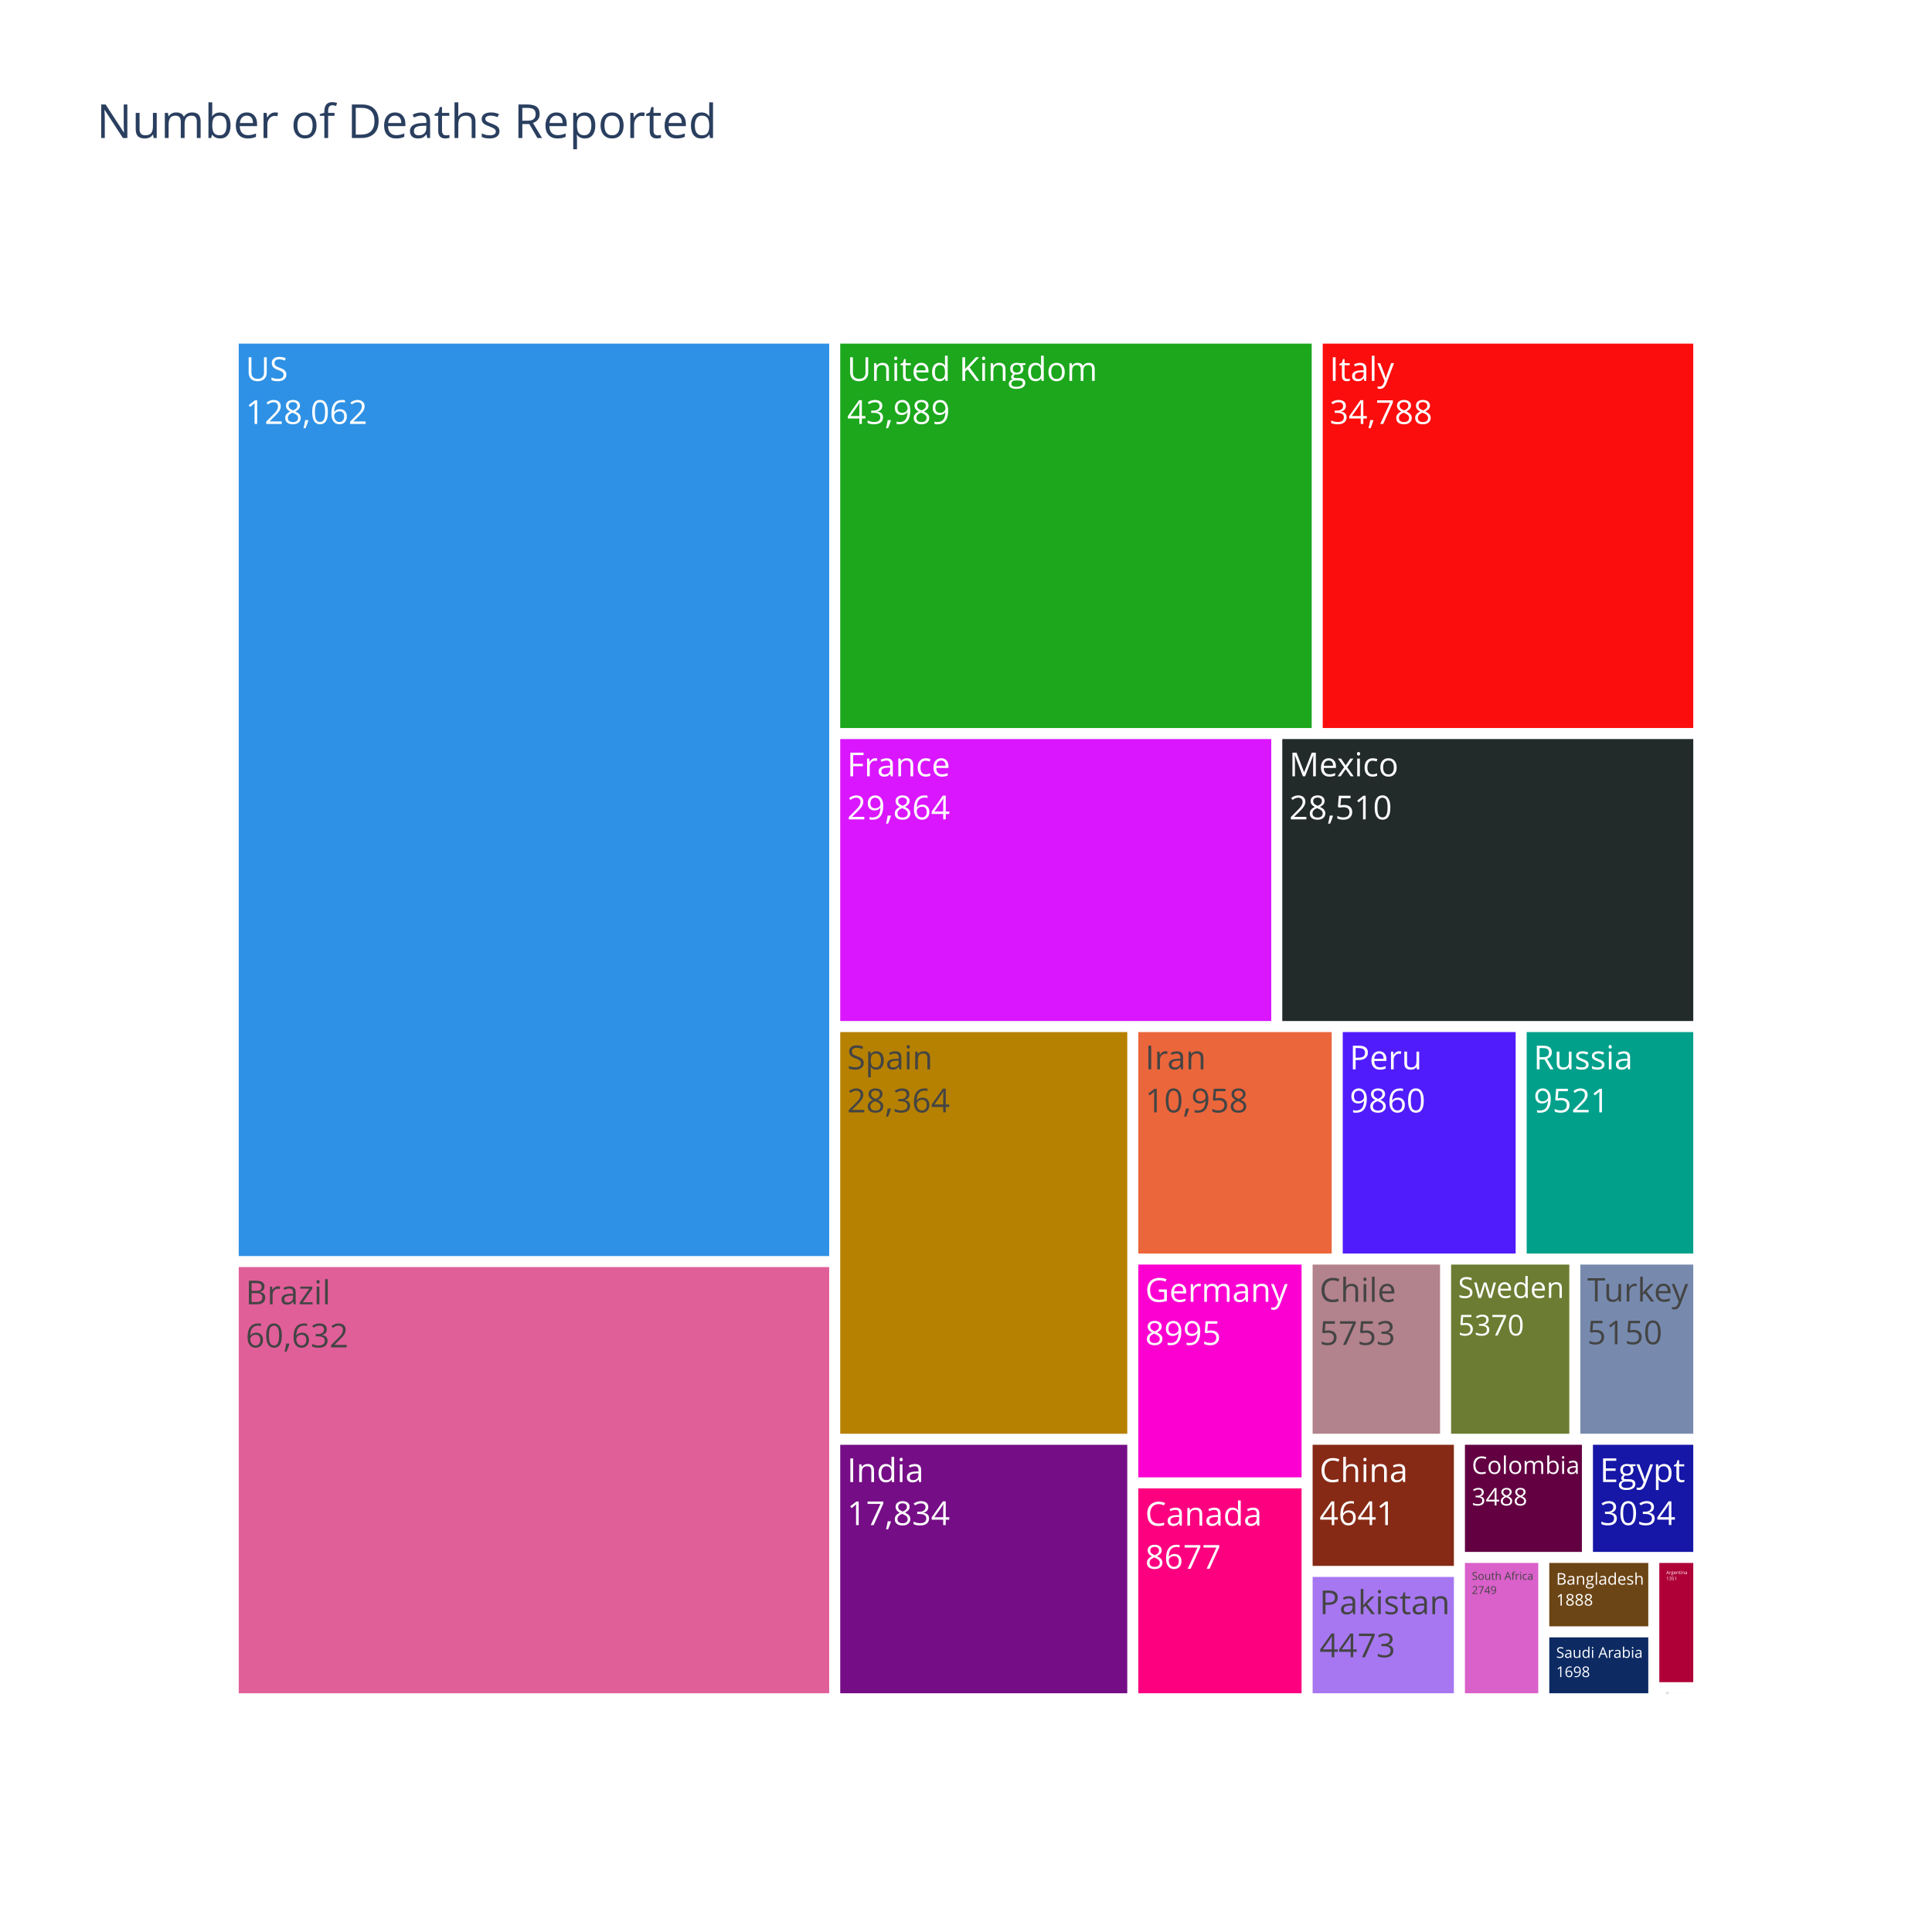
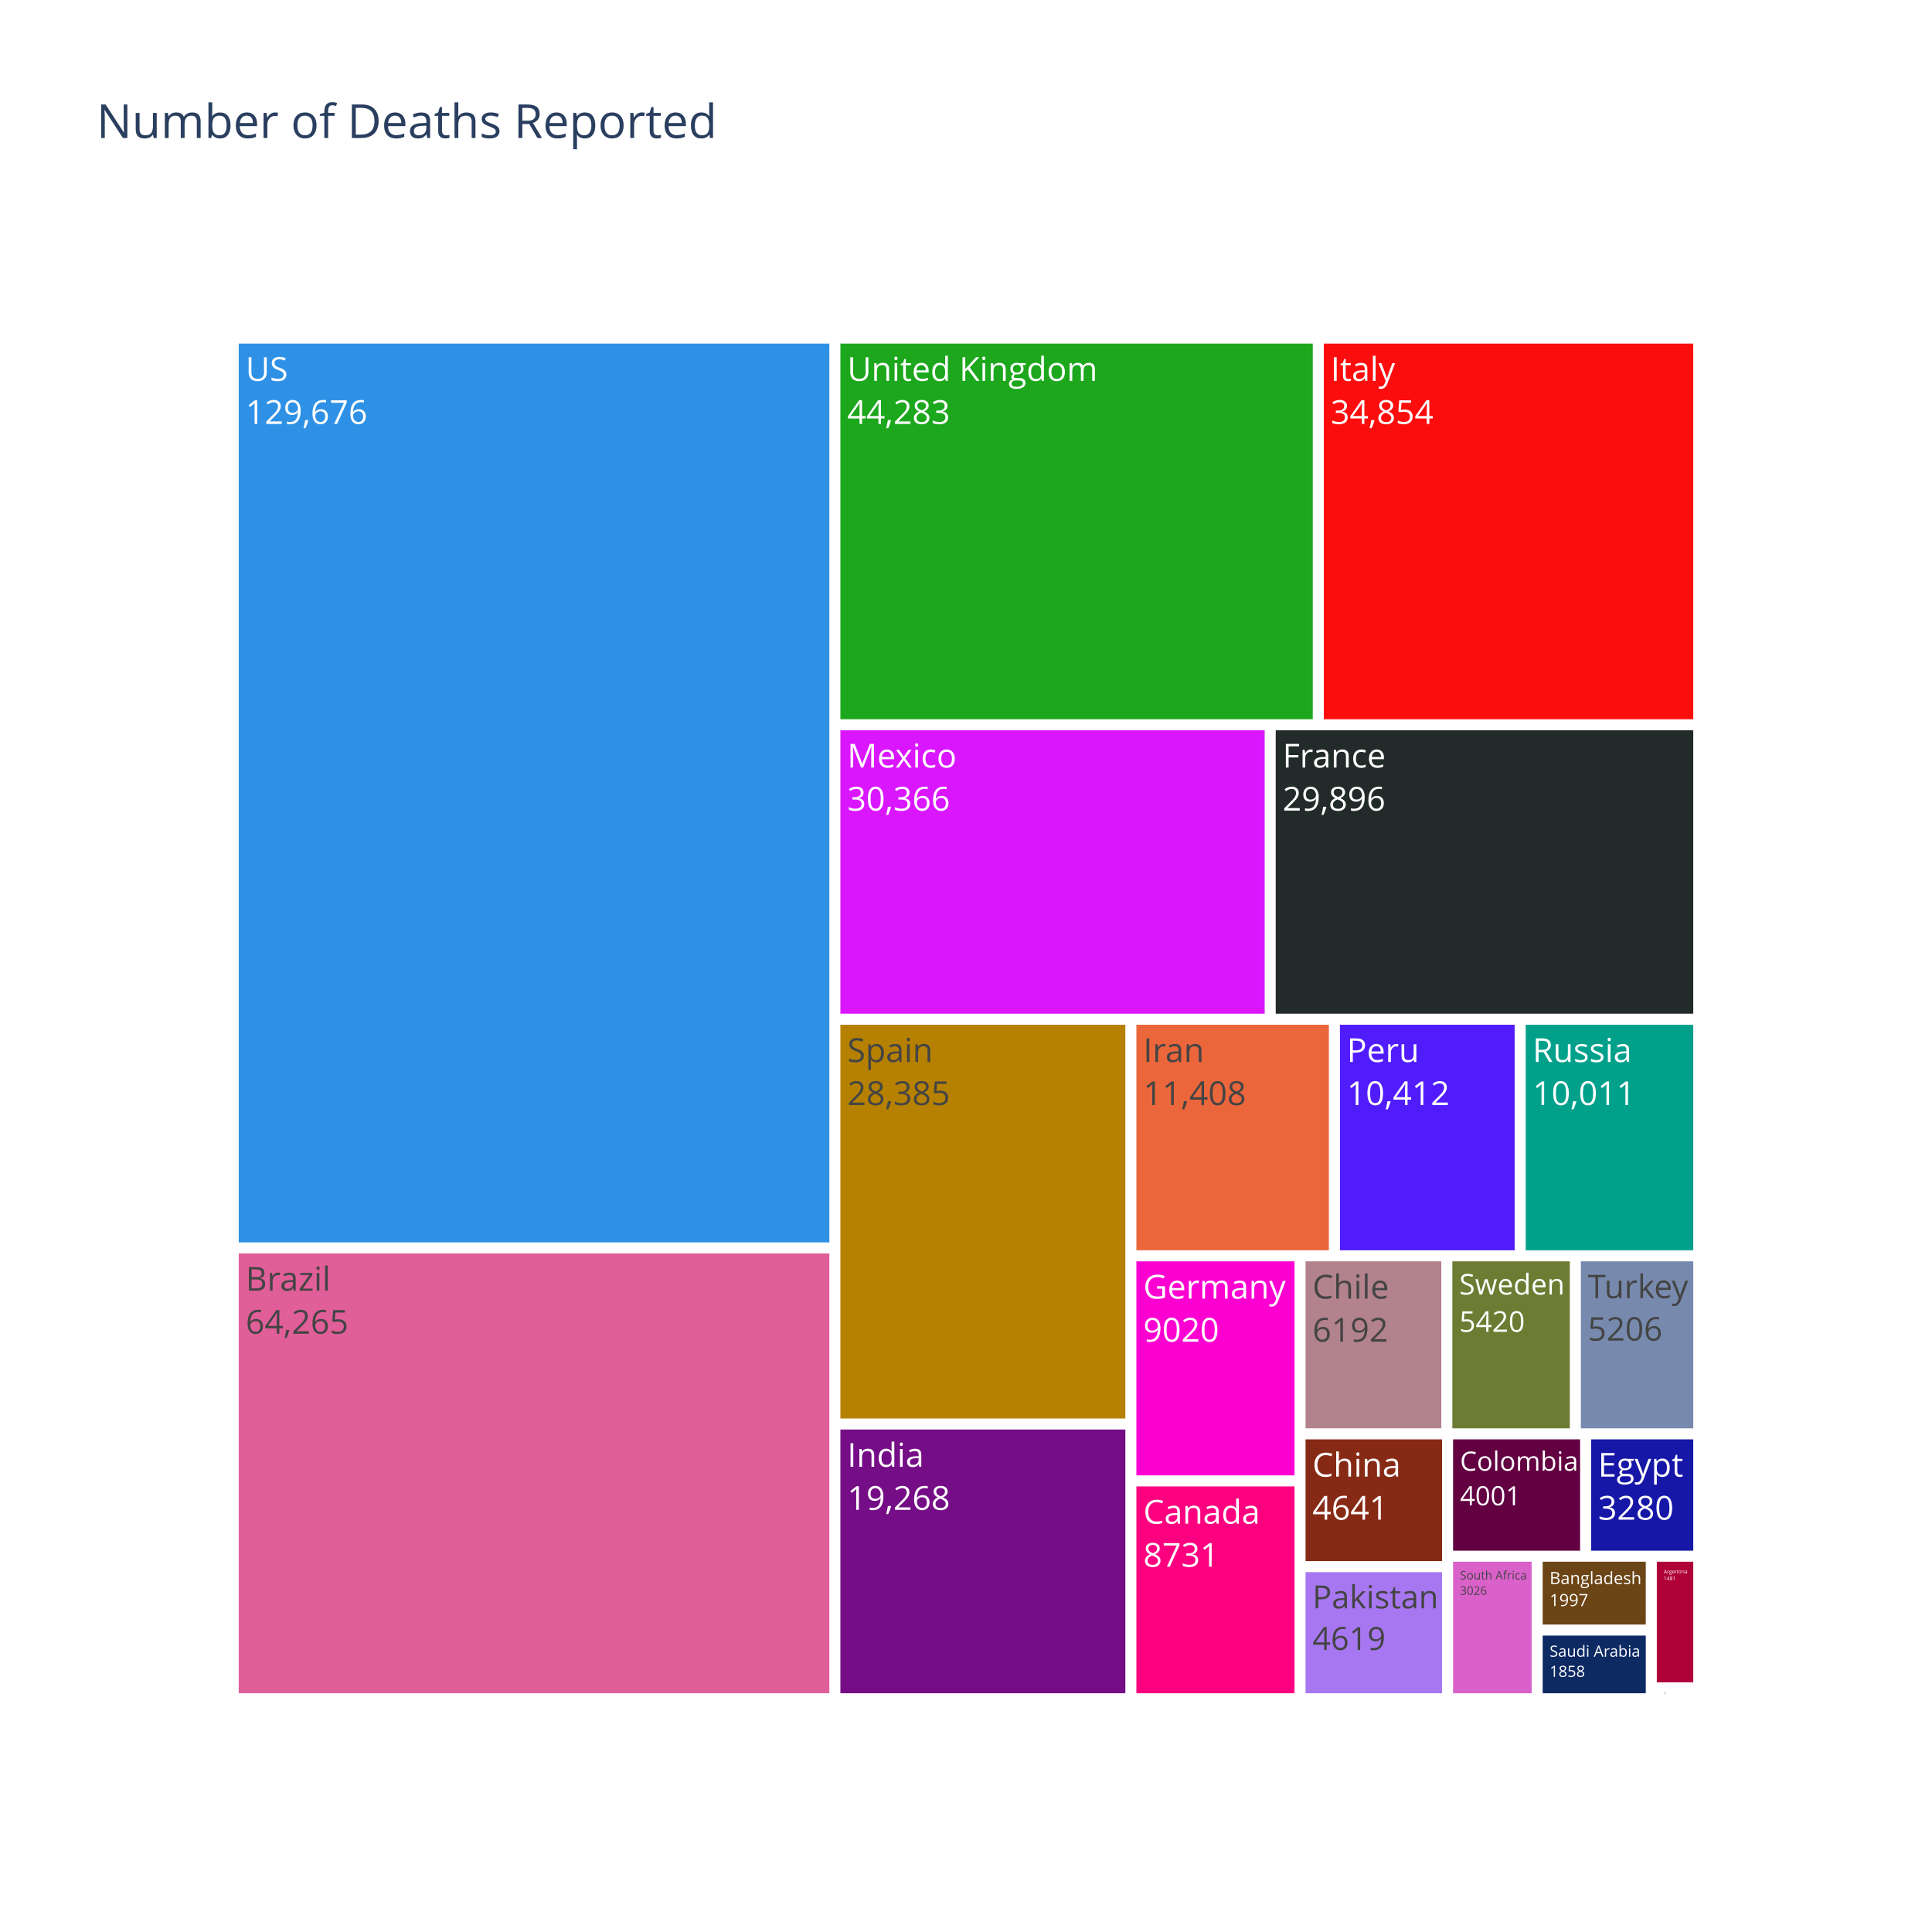
<svg xmlns="http://www.w3.org/2000/svg" class="main-svg" width="700" height="700" style="" viewBox="0 0 700 700">
  <rect x="0" y="0" width="700" height="700" style="fill: rgb(255, 255, 255); fill-opacity: 1;" />
-   <defs id="defs-5a0786">
+   <defs id="defs-d2659a">
    <g class="clips" />
    <g class="gradients" />
  </defs>
  <g class="bglayer" />
  <g class="layer-below">
    <g class="imagelayer" />
    <g class="shapelayer" />
  </g>
  <g class="cartesianlayer" />
  <g class="polarlayer" />
  <g class="ternarylayer" />
  <g class="geolayer" />
  <g class="funnelarealayer" />
  <g class="pielayer" />
  <g class="treemaplayer">
    <g class="trace treemap" style="opacity: 1;">
      <g class="slice cursor-pointer">
        <path class="surface" d="M80,100L620,100L620,620L80,620Z" style="pointer-events: all; stroke-width: 0; fill: rgb(0, 0, 0); fill-opacity: 0; stroke: rgb(0, 0, 0); stroke-opacity: 0; opacity: 0;" />
        <g class="slicetext">
          <text data-notex="1" class="slicetext" text-anchor="start" x="0" y="0" style="font-family: 'Open Sans', verdana, arial, sans-serif; font-size: 12px; fill: rgb(42, 63, 95); fill-opacity: 1; white-space: pre;" transform="translate(86,114)"> </text>
        </g>
      </g>
      <g class="slice cursor-pointer">
-         <path class="surface" d="M86,124L300.93,124L300.93,455.587L86,455.587Z" style="pointer-events: all; stroke-width: 1; fill: rgb(46, 145, 229); fill-opacity: 1; stroke: rgb(255, 255, 255); stroke-opacity: 1; opacity: 1;" />
+         <path class="surface" d="M86,124L300.99,124L300.99,450.638L86,450.638Z" style="pointer-events: all; stroke-width: 1; fill: rgb(46, 145, 229); fill-opacity: 1; stroke: rgb(255, 255, 255); stroke-opacity: 1; opacity: 1;" />
        <g class="slicetext">
          <text data-notex="1" class="slicetext" text-anchor="start" x="0" y="0" style="font-family: 'Open Sans', verdana, arial, sans-serif; font-size: 12px; fill: rgb(255, 255, 255); fill-opacity: 1; white-space: pre;" transform="translate(89,138)">
            <tspan class="line" dy="0em" x="0" y="0">US</tspan>
-             <tspan class="line" dy="1.3em" x="0" y="0">128,062</tspan>
-           </text>
-         </g>
-       </g>
-       <g class="slice cursor-pointer">
-         <path class="surface" d="M86,458.587L300.93,458.587L300.93,614L86,614Z" style="pointer-events: all; stroke-width: 1; fill: rgb(225, 95, 153); fill-opacity: 1; stroke: rgb(255, 255, 255); stroke-opacity: 1; opacity: 1;" />
-         <g class="slicetext">
-           <text data-notex="1" class="slicetext" text-anchor="start" x="0" y="0" style="font-family: 'Open Sans', verdana, arial, sans-serif; font-size: 12px; fill: rgb(68, 68, 68); fill-opacity: 1; white-space: pre;" transform="translate(89,472.587)">
+             <tspan class="line" dy="1.3em" x="0" y="0">129,676</tspan>
+           </text>
+         </g>
+       </g>
+       <g class="slice cursor-pointer">
+         <path class="surface" d="M86,453.638L300.99,453.638L300.99,614L86,614Z" style="pointer-events: all; stroke-width: 1; fill: rgb(225, 95, 153); fill-opacity: 1; stroke: rgb(255, 255, 255); stroke-opacity: 1; opacity: 1;" />
+         <g class="slicetext">
+           <text data-notex="1" class="slicetext" text-anchor="start" x="0" y="0" style="font-family: 'Open Sans', verdana, arial, sans-serif; font-size: 12px; fill: rgb(68, 68, 68); fill-opacity: 1; white-space: pre;" transform="translate(89,467.6377)">
            <tspan class="line" dy="0em" x="0" y="0">Brazil</tspan>
-             <tspan class="line" dy="1.3em" x="0" y="0">60,632</tspan>
-           </text>
-         </g>
-       </g>
-       <g class="slice cursor-pointer">
-         <path class="surface" d="M303.93,124L475.748,124L475.748,264.273L303.93,264.273Z" style="pointer-events: all; stroke-width: 1; fill: rgb(28, 167, 28); fill-opacity: 1; stroke: rgb(255, 255, 255); stroke-opacity: 1; opacity: 1;" />
-         <g class="slicetext">
-           <text data-notex="1" class="slicetext" text-anchor="start" x="0" y="0" style="font-family: 'Open Sans', verdana, arial, sans-serif; font-size: 12px; fill: rgb(255, 255, 255); fill-opacity: 1; white-space: pre;" transform="translate(306.9303,138)">
+             <tspan class="line" dy="1.3em" x="0" y="0">64,265</tspan>
+           </text>
+         </g>
+       </g>
+       <g class="slice cursor-pointer">
+         <path class="surface" d="M303.99,124L476.142,124L476.142,261.099L303.99,261.099Z" style="pointer-events: all; stroke-width: 1; fill: rgb(28, 167, 28); fill-opacity: 1; stroke: rgb(255, 255, 255); stroke-opacity: 1; opacity: 1;" />
+         <g class="slicetext">
+           <text data-notex="1" class="slicetext" text-anchor="start" x="0" y="0" style="font-family: 'Open Sans', verdana, arial, sans-serif; font-size: 12px; fill: rgb(255, 255, 255); fill-opacity: 1; white-space: pre;" transform="translate(306.9901,138)">
            <tspan class="line" dy="0em" x="0" y="0">United Kingdom</tspan>
-             <tspan class="line" dy="1.3em" x="0" y="0">43,989</tspan>
-           </text>
-         </g>
-       </g>
-       <g class="slice cursor-pointer">
-         <path class="surface" d="M478.748,124L614,124L614,264.273L478.748,264.273Z" style="pointer-events: all; stroke-width: 1; fill: rgb(251, 13, 13); fill-opacity: 1; stroke: rgb(255, 255, 255); stroke-opacity: 1; opacity: 1;" />
-         <g class="slicetext">
-           <text data-notex="1" class="slicetext" text-anchor="start" x="0" y="0" style="font-family: 'Open Sans', verdana, arial, sans-serif; font-size: 12px; fill: rgb(255, 255, 255); fill-opacity: 1; white-space: pre;" transform="translate(481.7481,138)">
+             <tspan class="line" dy="1.3em" x="0" y="0">44,283</tspan>
+           </text>
+         </g>
+       </g>
+       <g class="slice cursor-pointer">
+         <path class="surface" d="M479.142,124L614,124L614,261.099L479.142,261.099Z" style="pointer-events: all; stroke-width: 1; fill: rgb(251, 13, 13); fill-opacity: 1; stroke: rgb(255, 255, 255); stroke-opacity: 1; opacity: 1;" />
+         <g class="slicetext">
+           <text data-notex="1" class="slicetext" text-anchor="start" x="0" y="0" style="font-family: 'Open Sans', verdana, arial, sans-serif; font-size: 12px; fill: rgb(255, 255, 255); fill-opacity: 1; white-space: pre;" transform="translate(482.1423,138)">
            <tspan class="line" dy="0em" x="0" y="0">Italy</tspan>
-             <tspan class="line" dy="1.3em" x="0" y="0">34,788</tspan>
-           </text>
-         </g>
-       </g>
-       <g class="slice cursor-pointer">
-         <path class="surface" d="M303.93,267.273L461.096,267.273L461.096,370.439L303.93,370.439Z" style="pointer-events: all; stroke-width: 1; fill: rgb(218, 22, 255); fill-opacity: 1; stroke: rgb(255, 255, 255); stroke-opacity: 1; opacity: 1;" />
-         <g class="slicetext">
-           <text data-notex="1" class="slicetext" text-anchor="start" x="0" y="0" style="font-family: 'Open Sans', verdana, arial, sans-serif; font-size: 12px; fill: rgb(255, 255, 255); fill-opacity: 1; white-space: pre;" transform="translate(306.9303,281.2732)">
+             <tspan class="line" dy="1.3em" x="0" y="0">34,854</tspan>
+           </text>
+         </g>
+       </g>
+       <g class="slice cursor-pointer">
+         <path class="surface" d="M303.99,264.099L458.716,264.099L458.716,367.783L303.99,367.783Z" style="pointer-events: all; stroke-width: 1; fill: rgb(218, 22, 255); fill-opacity: 1; stroke: rgb(255, 255, 255); stroke-opacity: 1; opacity: 1;" />
+         <g class="slicetext">
+           <text data-notex="1" class="slicetext" text-anchor="start" x="0" y="0" style="font-family: 'Open Sans', verdana, arial, sans-serif; font-size: 12px; fill: rgb(255, 255, 255); fill-opacity: 1; white-space: pre;" transform="translate(306.9901,278.0992)">
+             <tspan class="line" dy="0em" x="0" y="0">Mexico</tspan>
+             <tspan class="line" dy="1.3em" x="0" y="0">30,366</tspan>
+           </text>
+         </g>
+       </g>
+       <g class="slice cursor-pointer">
+         <path class="surface" d="M461.716,264.099L614,264.099L614,367.783L461.716,367.783Z" style="pointer-events: all; stroke-width: 1; fill: rgb(34, 42, 42); fill-opacity: 1; stroke: rgb(255, 255, 255); stroke-opacity: 1; opacity: 1;" />
+         <g class="slicetext">
+           <text data-notex="1" class="slicetext" text-anchor="start" x="0" y="0" style="font-family: 'Open Sans', verdana, arial, sans-serif; font-size: 12px; fill: rgb(255, 255, 255); fill-opacity: 1; white-space: pre;" transform="translate(464.7157,278.0992)">
            <tspan class="line" dy="0em" x="0" y="0">France</tspan>
-             <tspan class="line" dy="1.3em" x="0" y="0">29,864</tspan>
-           </text>
-         </g>
-       </g>
-       <g class="slice cursor-pointer">
-         <path class="surface" d="M464.096,267.273L614,267.273L614,370.439L464.096,370.439Z" style="pointer-events: all; stroke-width: 1; fill: rgb(34, 42, 42); fill-opacity: 1; stroke: rgb(255, 255, 255); stroke-opacity: 1; opacity: 1;" />
-         <g class="slicetext">
-           <text data-notex="1" class="slicetext" text-anchor="start" x="0" y="0" style="font-family: 'Open Sans', verdana, arial, sans-serif; font-size: 12px; fill: rgb(255, 255, 255); fill-opacity: 1; white-space: pre;" transform="translate(467.096,281.2732)">
-             <tspan class="line" dy="0em" x="0" y="0">Mexico</tspan>
-             <tspan class="line" dy="1.3em" x="0" y="0">28,510</tspan>
-           </text>
-         </g>
-       </g>
-       <g class="slice cursor-pointer">
-         <path class="surface" d="M303.93,373.439L408.93,373.439L408.93,519.977L303.93,519.977Z" style="pointer-events: all; stroke-width: 1; fill: rgb(182, 129, 0); fill-opacity: 1; stroke: rgb(255, 255, 255); stroke-opacity: 1; opacity: 1;" />
-         <g class="slicetext">
-           <text data-notex="1" class="slicetext" text-anchor="start" x="0" y="0" style="font-family: 'Open Sans', verdana, arial, sans-serif; font-size: 12px; fill: rgb(68, 68, 68); fill-opacity: 1; white-space: pre;" transform="translate(306.9303,387.439)">
+             <tspan class="line" dy="1.3em" x="0" y="0">29,896</tspan>
+           </text>
+         </g>
+       </g>
+       <g class="slice cursor-pointer">
+         <path class="surface" d="M303.99,370.783L408.238,370.783L408.238,514.445L303.99,514.445Z" style="pointer-events: all; stroke-width: 1; fill: rgb(182, 129, 0); fill-opacity: 1; stroke: rgb(255, 255, 255); stroke-opacity: 1; opacity: 1;" />
+         <g class="slicetext">
+           <text data-notex="1" class="slicetext" text-anchor="start" x="0" y="0" style="font-family: 'Open Sans', verdana, arial, sans-serif; font-size: 12px; fill: rgb(68, 68, 68); fill-opacity: 1; white-space: pre;" transform="translate(306.9901,384.7833)">
            <tspan class="line" dy="0em" x="0" y="0">Spain</tspan>
-             <tspan class="line" dy="1.3em" x="0" y="0">28,364</tspan>
-           </text>
-         </g>
-       </g>
-       <g class="slice cursor-pointer">
-         <path class="surface" d="M303.93,522.977L408.93,522.977L408.93,614L303.93,614Z" style="pointer-events: all; stroke-width: 1; fill: rgb(117, 13, 134); fill-opacity: 1; stroke: rgb(255, 255, 255); stroke-opacity: 1; opacity: 1;" />
-         <g class="slicetext">
-           <text data-notex="1" class="slicetext" text-anchor="start" x="0" y="0" style="font-family: 'Open Sans', verdana, arial, sans-serif; font-size: 12px; fill: rgb(255, 255, 255); fill-opacity: 1; white-space: pre;" transform="translate(306.9303,536.9772)">
+             <tspan class="line" dy="1.3em" x="0" y="0">28,385</tspan>
+           </text>
+         </g>
+       </g>
+       <g class="slice cursor-pointer">
+         <path class="surface" d="M303.99,517.445L408.238,517.445L408.238,614L303.99,614Z" style="pointer-events: all; stroke-width: 1; fill: rgb(117, 13, 134); fill-opacity: 1; stroke: rgb(255, 255, 255); stroke-opacity: 1; opacity: 1;" />
+         <g class="slicetext">
+           <text data-notex="1" class="slicetext" text-anchor="start" x="0" y="0" style="font-family: 'Open Sans', verdana, arial, sans-serif; font-size: 12px; fill: rgb(255, 255, 255); fill-opacity: 1; white-space: pre;" transform="translate(306.9901,531.4448)">
            <tspan class="line" dy="0em" x="0" y="0">India</tspan>
-             <tspan class="line" dy="1.3em" x="0" y="0">17,834</tspan>
-           </text>
-         </g>
-       </g>
-       <g class="slice cursor-pointer">
-         <path class="surface" d="M411.93,373.439L482.998,373.439L482.998,454.677L411.93,454.677Z" style="pointer-events: all; stroke-width: 1; fill: rgb(235, 102, 59); fill-opacity: 1; stroke: rgb(255, 255, 255); stroke-opacity: 1; opacity: 1;" />
-         <g class="slicetext">
-           <text data-notex="1" class="slicetext" text-anchor="start" x="0" y="0" style="font-family: 'Open Sans', verdana, arial, sans-serif; font-size: 12px; fill: rgb(68, 68, 68); fill-opacity: 1; white-space: pre;" transform="translate(414.9299,387.439)">
+             <tspan class="line" dy="1.3em" x="0" y="0">19,268</tspan>
+           </text>
+         </g>
+       </g>
+       <g class="slice cursor-pointer">
+         <path class="surface" d="M411.238,370.783L481.981,370.783L481.981,453.506L411.238,453.506Z" style="pointer-events: all; stroke-width: 1; fill: rgb(235, 102, 59); fill-opacity: 1; stroke: rgb(255, 255, 255); stroke-opacity: 1; opacity: 1;" />
+         <g class="slicetext">
+           <text data-notex="1" class="slicetext" text-anchor="start" x="0" y="0" style="font-family: 'Open Sans', verdana, arial, sans-serif; font-size: 12px; fill: rgb(68, 68, 68); fill-opacity: 1; white-space: pre;" transform="translate(414.2375,384.7833)">
            <tspan class="line" dy="0em" x="0" y="0">Iran</tspan>
-             <tspan class="line" dy="1.3em" x="0" y="0">10,958</tspan>
-           </text>
-         </g>
-       </g>
-       <g class="slice cursor-pointer">
-         <path class="surface" d="M485.998,373.439L549.645,373.439L549.645,454.677L485.998,454.677Z" style="pointer-events: all; stroke-width: 1; fill: rgb(81, 28, 251); fill-opacity: 1; stroke: rgb(255, 255, 255); stroke-opacity: 1; opacity: 1;" />
-         <g class="slicetext">
-           <text data-notex="1" class="slicetext" text-anchor="start" x="0" y="0" style="font-family: 'Open Sans', verdana, arial, sans-serif; font-size: 12px; fill: rgb(255, 255, 255); fill-opacity: 1; white-space: pre;" transform="translate(488.9982,387.439)">
+             <tspan class="line" dy="1.3em" x="0" y="0">11,408</tspan>
+           </text>
+         </g>
+       </g>
+       <g class="slice cursor-pointer">
+         <path class="surface" d="M484.981,370.783L549.287,370.783L549.287,453.506L484.981,453.506Z" style="pointer-events: all; stroke-width: 1; fill: rgb(81, 28, 251); fill-opacity: 1; stroke: rgb(255, 255, 255); stroke-opacity: 1; opacity: 1;" />
+         <g class="slicetext">
+           <text data-notex="1" class="slicetext" text-anchor="start" x="0" y="0" style="font-family: 'Open Sans', verdana, arial, sans-serif; font-size: 12px; fill: rgb(255, 255, 255); fill-opacity: 1; white-space: pre;" transform="translate(487.9813,384.7833)">
            <tspan class="line" dy="0em" x="0" y="0">Peru</tspan>
-             <tspan class="line" dy="1.3em" x="0" y="0">9860</tspan>
-           </text>
-         </g>
-       </g>
-       <g class="slice cursor-pointer">
-         <path class="surface" d="M552.645,373.439L614,373.439L614,454.677L552.645,454.677Z" style="pointer-events: all; stroke-width: 1; fill: rgb(0, 160, 139); fill-opacity: 1; stroke: rgb(255, 255, 255); stroke-opacity: 1; opacity: 1;" />
-         <g class="slicetext">
-           <text data-notex="1" class="slicetext" text-anchor="start" x="0" y="0" style="font-family: 'Open Sans', verdana, arial, sans-serif; font-size: 12px; fill: rgb(255, 255, 255); fill-opacity: 1; white-space: pre;" transform="translate(555.6448,387.439)">
+             <tspan class="line" dy="1.3em" x="0" y="0">10,412</tspan>
+           </text>
+         </g>
+       </g>
+       <g class="slice cursor-pointer">
+         <path class="surface" d="M552.287,370.783L614,370.783L614,453.506L552.287,453.506Z" style="pointer-events: all; stroke-width: 1; fill: rgb(0, 160, 139); fill-opacity: 1; stroke: rgb(255, 255, 255); stroke-opacity: 1; opacity: 1;" />
+         <g class="slicetext">
+           <text data-notex="1" class="slicetext" text-anchor="start" x="0" y="0" style="font-family: 'Open Sans', verdana, arial, sans-serif; font-size: 12px; fill: rgb(255, 255, 255); fill-opacity: 1; white-space: pre;" transform="translate(555.2867,384.7833)">
            <tspan class="line" dy="0em" x="0" y="0">Russia</tspan>
-             <tspan class="line" dy="1.3em" x="0" y="0">9521</tspan>
-           </text>
-         </g>
-       </g>
-       <g class="slice cursor-pointer">
-         <path class="surface" d="M411.93,457.677L472.086,457.677L472.086,535.772L411.93,535.772Z" style="pointer-events: all; stroke-width: 1; fill: rgb(251, 0, 209); fill-opacity: 1; stroke: rgb(255, 255, 255); stroke-opacity: 1; opacity: 1;" />
-         <g class="slicetext">
-           <text data-notex="1" class="slicetext" text-anchor="start" x="0" y="0" style="font-family: 'Open Sans', verdana, arial, sans-serif; font-size: 12px; fill: rgb(255, 255, 255); fill-opacity: 1; white-space: pre;" transform="translate(414.9299,471.6765)">
+             <tspan class="line" dy="1.3em" x="0" y="0">10,011</tspan>
+           </text>
+         </g>
+       </g>
+       <g class="slice cursor-pointer">
+         <path class="surface" d="M411.238,456.506L469.526,456.506L469.526,535.06L411.238,535.06Z" style="pointer-events: all; stroke-width: 1; fill: rgb(251, 0, 209); fill-opacity: 1; stroke: rgb(255, 255, 255); stroke-opacity: 1; opacity: 1;" />
+         <g class="slicetext">
+           <text data-notex="1" class="slicetext" text-anchor="start" x="0" y="0" style="font-family: 'Open Sans', verdana, arial, sans-serif; font-size: 12px; fill: rgb(255, 255, 255); fill-opacity: 1; white-space: pre;" transform="translate(414.2375,470.5064)">
            <tspan class="line" dy="0em" x="0" y="0">Germany</tspan>
-             <tspan class="line" dy="1.3em" x="0" y="0">8995</tspan>
-           </text>
-         </g>
-       </g>
-       <g class="slice cursor-pointer">
-         <path class="surface" d="M411.93,538.772L472.086,538.772L472.086,614L411.93,614Z" style="pointer-events: all; stroke-width: 1; fill: rgb(252, 0, 128); fill-opacity: 1; stroke: rgb(255, 255, 255); stroke-opacity: 1; opacity: 1;" />
-         <g class="slicetext">
-           <text data-notex="1" class="slicetext" text-anchor="start" x="0" y="0" style="font-family: 'Open Sans', verdana, arial, sans-serif; font-size: 12px; fill: rgb(255, 255, 255); fill-opacity: 1; white-space: pre;" transform="translate(414.9299,552.7717)">
+             <tspan class="line" dy="1.3em" x="0" y="0">9020</tspan>
+           </text>
+         </g>
+       </g>
+       <g class="slice cursor-pointer">
+         <path class="surface" d="M411.238,538.06L469.526,538.06L469.526,614L411.238,614Z" style="pointer-events: all; stroke-width: 1; fill: rgb(252, 0, 128); fill-opacity: 1; stroke: rgb(255, 255, 255); stroke-opacity: 1; opacity: 1;" />
+         <g class="slicetext">
+           <text data-notex="1" class="slicetext" text-anchor="start" x="0" y="0" style="font-family: 'Open Sans', verdana, arial, sans-serif; font-size: 12px; fill: rgb(255, 255, 255); fill-opacity: 1; white-space: pre;" transform="translate(414.2375,552.0597)">
            <tspan class="line" dy="0em" x="0" y="0">Canada</tspan>
-             <tspan class="line" dy="1.3em" x="0" y="0">8677</tspan>
-           </text>
-         </g>
-       </g>
-       <g class="slice cursor-pointer">
-         <path class="surface" d="M475.086,457.677L522.257,457.677L522.257,519.967L475.086,519.967Z" style="pointer-events: all; stroke-width: 1; fill: rgb(178, 130, 141); fill-opacity: 1; stroke: rgb(255, 255, 255); stroke-opacity: 1; opacity: 1;" />
-         <g class="slicetext">
-           <text data-notex="1" class="slicetext" text-anchor="start" x="0" y="0" style="font-family: 'Open Sans', verdana, arial, sans-serif; font-size: 12px; fill: rgb(68, 68, 68); fill-opacity: 1; white-space: pre;" transform="translate(478.0856,471.6765)">
+             <tspan class="line" dy="1.3em" x="0" y="0">8731</tspan>
+           </text>
+         </g>
+       </g>
+       <g class="slice cursor-pointer">
+         <path class="surface" d="M472.526,456.506L522.718,456.506L522.718,518.012L472.526,518.012Z" style="pointer-events: all; stroke-width: 1; fill: rgb(178, 130, 141); fill-opacity: 1; stroke: rgb(255, 255, 255); stroke-opacity: 1; opacity: 1;" />
+         <g class="slicetext">
+           <text data-notex="1" class="slicetext" text-anchor="start" x="0" y="0" style="font-family: 'Open Sans', verdana, arial, sans-serif; font-size: 12px; fill: rgb(68, 68, 68); fill-opacity: 1; white-space: pre;" transform="translate(475.526,470.5064)">
            <tspan class="line" dy="0em" x="0" y="0">Chile</tspan>
-             <tspan class="line" dy="1.3em" x="0" y="0">5753</tspan>
-           </text>
-         </g>
-       </g>
-       <g class="slice cursor-pointer">
-         <path class="surface" d="M525.257,457.677L569.088,457.677L569.088,519.967L525.257,519.967Z" style="pointer-events: all; stroke-width: 1; fill: rgb(108, 124, 50); fill-opacity: 1; stroke: rgb(255, 255, 255); stroke-opacity: 1; opacity: 1;" />
-         <g class="slicetext">
-           <text data-notex="1" class="slicetext" text-anchor="start" x="0" y="0" style="font-family: 'Open Sans', verdana, arial, sans-serif; font-size: 12px; fill: rgb(255, 255, 255); fill-opacity: 1; white-space: pre;" transform="translate(528.2566,470.2705)scale(0.872184)">
+             <tspan class="line" dy="1.3em" x="0" y="0">6192</tspan>
+           </text>
+         </g>
+       </g>
+       <g class="slice cursor-pointer">
+         <path class="surface" d="M525.718,456.506L569.278,456.506L569.278,518.012L525.718,518.012Z" style="pointer-events: all; stroke-width: 1; fill: rgb(108, 124, 50); fill-opacity: 1; stroke: rgb(255, 255, 255); stroke-opacity: 1; opacity: 1;" />
+         <g class="slicetext">
+           <text data-notex="1" class="slicetext" text-anchor="start" x="0" y="0" style="font-family: 'Open Sans', verdana, arial, sans-serif; font-size: 12px; fill: rgb(255, 255, 255); fill-opacity: 1; white-space: pre;" transform="translate(528.718,469.0318)scale(0.8659404)">
            <tspan class="line" dy="0em" x="0" y="0">Sweden</tspan>
-             <tspan class="line" dy="1.3em" x="0" y="0">5370</tspan>
-           </text>
-         </g>
-       </g>
-       <g class="slice cursor-pointer">
-         <path class="surface" d="M572.088,457.677L614,457.677L614,519.967L572.088,519.967Z" style="pointer-events: all; stroke-width: 1; fill: rgb(119, 138, 174); fill-opacity: 1; stroke: rgb(255, 255, 255); stroke-opacity: 1; opacity: 1;" />
-         <g class="slicetext">
-           <text data-notex="1" class="slicetext" text-anchor="start" x="0" y="0" style="font-family: 'Open Sans', verdana, arial, sans-serif; font-size: 12px; fill: rgb(68, 68, 68); fill-opacity: 1; white-space: pre;" transform="translate(575.0876,471.5788)scale(0.9911139)">
+             <tspan class="line" dy="1.3em" x="0" y="0">5420</tspan>
+           </text>
+         </g>
+       </g>
+       <g class="slice cursor-pointer">
+         <path class="surface" d="M572.278,456.506L614,456.506L614,518.012L572.278,518.012Z" style="pointer-events: all; stroke-width: 1; fill: rgb(119, 138, 174); fill-opacity: 1; stroke: rgb(255, 255, 255); stroke-opacity: 1; opacity: 1;" />
+         <g class="slicetext">
+           <text data-notex="1" class="slicetext" text-anchor="start" x="0" y="0" style="font-family: 'Open Sans', verdana, arial, sans-serif; font-size: 12px; fill: rgb(68, 68, 68); fill-opacity: 1; white-space: pre;" transform="translate(575.2782,470.3508)scale(0.9858543)">
            <tspan class="line" dy="0em" x="0" y="0">Turkey</tspan>
-             <tspan class="line" dy="1.3em" x="0" y="0">5150</tspan>
-           </text>
-         </g>
-       </g>
-       <g class="slice cursor-pointer">
-         <path class="surface" d="M475.086,522.967L527.272,522.967L527.272,567.85L475.086,567.85Z" style="pointer-events: all; stroke-width: 1; fill: rgb(134, 42, 22); fill-opacity: 1; stroke: rgb(255, 255, 255); stroke-opacity: 1; opacity: 1;" />
-         <g class="slicetext">
-           <text data-notex="1" class="slicetext" text-anchor="start" x="0" y="0" style="font-family: 'Open Sans', verdana, arial, sans-serif; font-size: 12px; fill: rgb(255, 255, 255); fill-opacity: 1; white-space: pre;" transform="translate(478.0856,536.9667)">
+             <tspan class="line" dy="1.3em" x="0" y="0">5206</tspan>
+           </text>
+         </g>
+       </g>
+       <g class="slice cursor-pointer">
+         <path class="surface" d="M472.526,521.012L522.984,521.012L522.984,566.12L472.526,566.12Z" style="pointer-events: all; stroke-width: 1; fill: rgb(134, 42, 22); fill-opacity: 1; stroke: rgb(255, 255, 255); stroke-opacity: 1; opacity: 1;" />
+         <g class="slicetext">
+           <text data-notex="1" class="slicetext" text-anchor="start" x="0" y="0" style="font-family: 'Open Sans', verdana, arial, sans-serif; font-size: 12px; fill: rgb(255, 255, 255); fill-opacity: 1; white-space: pre;" transform="translate(475.526,535.0122)">
            <tspan class="line" dy="0em" x="0" y="0">China</tspan>
            <tspan class="line" dy="1.3em" x="0" y="0">4641</tspan>
          </text>
        </g>
      </g>
      <g class="slice cursor-pointer">
-         <path class="surface" d="M475.086,570.85L527.272,570.85L527.272,614L475.086,614Z" style="pointer-events: all; stroke-width: 1; fill: rgb(167, 119, 241); fill-opacity: 1; stroke: rgb(255, 255, 255); stroke-opacity: 1; opacity: 1;" />
-         <g class="slicetext">
-           <text data-notex="1" class="slicetext" text-anchor="start" x="0" y="0" style="font-family: 'Open Sans', verdana, arial, sans-serif; font-size: 12px; fill: rgb(68, 68, 68); fill-opacity: 1; white-space: pre;" transform="translate(478.0856,584.85)">
+         <path class="surface" d="M472.526,569.12L522.984,569.12L522.984,614L472.526,614Z" style="pointer-events: all; stroke-width: 1; fill: rgb(167, 119, 241); fill-opacity: 1; stroke: rgb(255, 255, 255); stroke-opacity: 1; opacity: 1;" />
+         <g class="slicetext">
+           <text data-notex="1" class="slicetext" text-anchor="start" x="0" y="0" style="font-family: 'Open Sans', verdana, arial, sans-serif; font-size: 12px; fill: rgb(68, 68, 68); fill-opacity: 1; white-space: pre;" transform="translate(475.526,582.7441)scale(0.9658126)">
            <tspan class="line" dy="0em" x="0" y="0">Pakistan</tspan>
-             <tspan class="line" dy="1.3em" x="0" y="0">4473</tspan>
-           </text>
-         </g>
-       </g>
-       <g class="slice cursor-pointer">
-         <path class="surface" d="M530.272,522.967L573.655,522.967L573.655,562.785L530.272,562.785Z" style="pointer-events: all; stroke-width: 1; fill: rgb(98, 0, 66); fill-opacity: 1; stroke: rgb(255, 255, 255); stroke-opacity: 1; opacity: 1;" />
-         <g class="slicetext">
-           <text data-notex="1" class="slicetext" text-anchor="start" x="0" y="0" style="font-family: 'Open Sans', verdana, arial, sans-serif; font-size: 12px; fill: rgb(255, 255, 255); fill-opacity: 1; white-space: pre;" transform="translate(533.2722,534.0271)scale(0.7327659)">
+             <tspan class="line" dy="1.3em" x="0" y="0">4619</tspan>
+           </text>
+         </g>
+       </g>
+       <g class="slice cursor-pointer">
+         <path class="surface" d="M525.984,521.012L572.998,521.012L572.998,562.341L525.984,562.341Z" style="pointer-events: all; stroke-width: 1; fill: rgb(98, 0, 66); fill-opacity: 1; stroke: rgb(255, 255, 255); stroke-opacity: 1; opacity: 1;" />
+         <g class="slicetext">
+           <text data-notex="1" class="slicetext" text-anchor="start" x="0" y="0" style="font-family: 'Open Sans', verdana, arial, sans-serif; font-size: 12px; fill: rgb(255, 255, 255); fill-opacity: 1; white-space: pre;" transform="translate(528.9836,532.8558)scale(0.8039624)">
            <tspan class="line" dy="0em" x="0" y="0">Colombia</tspan>
-             <tspan class="line" dy="1.3em" x="0" y="0">3488</tspan>
-           </text>
-         </g>
-       </g>
-       <g class="slice cursor-pointer">
-         <path class="surface" d="M576.655,522.967L614,522.967L614,562.785L576.655,562.785Z" style="pointer-events: all; stroke-width: 1; fill: rgb(22, 22, 167); fill-opacity: 1; stroke: rgb(255, 255, 255); stroke-opacity: 1; opacity: 1;" />
-         <g class="slicetext">
-           <text data-notex="1" class="slicetext" text-anchor="start" x="0" y="0" style="font-family: 'Open Sans', verdana, arial, sans-serif; font-size: 12px; fill: rgb(255, 255, 255); fill-opacity: 1; white-space: pre;" transform="translate(579.6547,536.9617)scale(0.9995524)">
+             <tspan class="line" dy="1.3em" x="0" y="0">4001</tspan>
+           </text>
+         </g>
+       </g>
+       <g class="slice cursor-pointer">
+         <path class="surface" d="M575.998,521.012L614,521.012L614,562.341L575.998,562.341Z" style="pointer-events: all; stroke-width: 1; fill: rgb(22, 22, 167); fill-opacity: 1; stroke: rgb(255, 255, 255); stroke-opacity: 1; opacity: 1;" />
+         <g class="slicetext">
+           <text data-notex="1" class="slicetext" text-anchor="start" x="0" y="0" style="font-family: 'Open Sans', verdana, arial, sans-serif; font-size: 12px; fill: rgb(255, 255, 255); fill-opacity: 1; white-space: pre;" transform="translate(578.9982,535.0122)">
            <tspan class="line" dy="0em" x="0" y="0">Egypt</tspan>
-             <tspan class="line" dy="1.3em" x="0" y="0">3034</tspan>
-           </text>
-         </g>
-       </g>
-       <g class="slice cursor-pointer">
-         <path class="surface" d="M530.272,565.785L557.834,565.785L557.834,614L530.272,614Z" style="pointer-events: all; stroke-width: 1; fill: rgb(218, 96, 202); fill-opacity: 1; stroke: rgb(255, 255, 255); stroke-opacity: 1; opacity: 1;" />
-         <g class="slicetext">
-           <text data-notex="1" class="slicetext" text-anchor="start" x="0" y="0" style="font-family: 'Open Sans', verdana, arial, sans-serif; font-size: 12px; fill: rgb(68, 68, 68); fill-opacity: 1; white-space: pre;" transform="translate(533.2722,572.3948)scale(0.3281745)">
+             <tspan class="line" dy="1.3em" x="0" y="0">3280</tspan>
+           </text>
+         </g>
+       </g>
+       <g class="slice cursor-pointer">
+         <path class="surface" d="M525.984,565.341L555.443,565.341L555.443,614L525.984,614Z" style="pointer-events: all; stroke-width: 1; fill: rgb(218, 96, 202); fill-opacity: 1; stroke: rgb(255, 255, 255); stroke-opacity: 1; opacity: 1;" />
+         <g class="slicetext">
+           <text data-notex="1" class="slicetext" text-anchor="start" x="0" y="0" style="font-family: 'Open Sans', verdana, arial, sans-serif; font-size: 12px; fill: rgb(68, 68, 68); fill-opacity: 1; white-space: pre;" transform="translate(528.9836,572.2685)scale(0.3570473)">
            <tspan class="line" dy="0em" x="0" y="0">South Africa</tspan>
-             <tspan class="line" dy="1.3em" x="0" y="0">2749</tspan>
-           </text>
-         </g>
-       </g>
-       <g class="slice cursor-pointer">
-         <path class="surface" d="M560.834,565.785L597.702,565.785L597.702,589.749L560.834,589.749Z" style="pointer-events: all; stroke-width: 1; fill: rgb(108, 69, 22); fill-opacity: 1; stroke: rgb(255, 255, 255); stroke-opacity: 1; opacity: 1;" />
-         <g class="slicetext">
-           <text data-notex="1" class="slicetext" text-anchor="start" x="0" y="0" style="font-family: 'Open Sans', verdana, arial, sans-serif; font-size: 12px; fill: rgb(255, 255, 255); fill-opacity: 1; white-space: pre;" transform="translate(563.8342,574.1412)scale(0.4869405)">
+             <tspan class="line" dy="1.3em" x="0" y="0">3026</tspan>
+           </text>
+         </g>
+       </g>
+       <g class="slice cursor-pointer">
+         <path class="surface" d="M558.443,565.341L596.794,565.341L596.794,589.102L558.443,589.102Z" style="pointer-events: all; stroke-width: 1; fill: rgb(108, 69, 22); fill-opacity: 1; stroke: rgb(255, 255, 255); stroke-opacity: 1; opacity: 1;" />
+         <g class="slicetext">
+           <text data-notex="1" class="slicetext" text-anchor="start" x="0" y="0" style="font-family: 'Open Sans', verdana, arial, sans-serif; font-size: 12px; fill: rgb(255, 255, 255); fill-opacity: 1; white-space: pre;" transform="translate(561.4427,573.9548)scale(0.5103529)">
            <tspan class="line" dy="0em" x="0" y="0">Bangladesh</tspan>
-             <tspan class="line" dy="1.3em" x="0" y="0">1888</tspan>
-           </text>
-         </g>
-       </g>
-       <g class="slice cursor-pointer">
-         <path class="surface" d="M560.834,592.749L597.702,592.749L597.702,614L560.834,614Z" style="pointer-events: all; stroke-width: 1; fill: rgb(13, 42, 99); fill-opacity: 1; stroke: rgb(255, 255, 255); stroke-opacity: 1; opacity: 1;" />
-         <g class="slicetext">
-           <text data-notex="1" class="slicetext" text-anchor="start" x="0" y="0" style="font-family: 'Open Sans', verdana, arial, sans-serif; font-size: 12px; fill: rgb(255, 255, 255); fill-opacity: 1; white-space: pre;" transform="translate(563.8342,600.6668)scale(0.4470508)">
+             <tspan class="line" dy="1.3em" x="0" y="0">1997</tspan>
+           </text>
+         </g>
+       </g>
+       <g class="slice cursor-pointer">
+         <path class="surface" d="M558.443,592.102L596.794,592.102L596.794,614L558.443,614Z" style="pointer-events: all; stroke-width: 1; fill: rgb(13, 42, 99); fill-opacity: 1; stroke: rgb(255, 255, 255); stroke-opacity: 1; opacity: 1;" />
+         <g class="slicetext">
+           <text data-notex="1" class="slicetext" text-anchor="start" x="0" y="0" style="font-family: 'Open Sans', verdana, arial, sans-serif; font-size: 12px; fill: rgb(255, 255, 255); fill-opacity: 1; white-space: pre;" transform="translate(561.4427,600.2558)scale(0.4685453)">
            <tspan class="line" dy="0em" x="0" y="0">Saudi Arabia</tspan>
-             <tspan class="line" dy="1.3em" x="0" y="0">1698</tspan>
-           </text>
-         </g>
-       </g>
-       <g class="slice cursor-pointer">
-         <path class="surface" d="M600.702,565.785L614,565.785L614,609.982L600.702,609.982Z" style="pointer-events: all; stroke-width: 1; fill: rgb(175, 0, 56); fill-opacity: 1; stroke: rgb(255, 255, 255); stroke-opacity: 1; opacity: 1;" />
-         <g class="slicetext">
-           <text data-notex="1" class="slicetext" text-anchor="start" x="0" y="0" style="font-family: 'Open Sans', verdana, arial, sans-serif; font-size: 12px; fill: rgb(255, 255, 255); fill-opacity: 1; white-space: pre;" transform="translate(603.7017,570.3376)scale(0.1411578)">
+             <tspan class="line" dy="1.3em" x="0" y="0">1858</tspan>
+           </text>
+         </g>
+       </g>
+       <g class="slice cursor-pointer">
+         <path class="surface" d="M599.794,565.341L614,565.341L614,610.039L599.794,610.039Z" style="pointer-events: all; stroke-width: 1; fill: rgb(175, 0, 56); fill-opacity: 1; stroke: rgb(255, 255, 255); stroke-opacity: 1; opacity: 1;" />
+         <g class="slicetext">
+           <text data-notex="1" class="slicetext" text-anchor="start" x="0" y="0" style="font-family: 'Open Sans', verdana, arial, sans-serif; font-size: 12px; fill: rgb(255, 255, 255); fill-opacity: 1; white-space: pre;" transform="translate(602.7943,570.0868)scale(0.1587079)">
            <tspan class="line" dy="0em" x="0" y="0">Argentina</tspan>
-             <tspan class="line" dy="1.3em" x="0" y="0">1351</tspan>
-           </text>
-         </g>
-       </g>
-       <g class="slice cursor-pointer">
-         <path class="surface" d="M600.702,612.982L614,612.982L614,614L600.702,614Z" style="pointer-events: all; stroke-width: 1; fill: rgb(137, 193, 240); fill-opacity: 1; stroke: rgb(255, 255, 255); stroke-opacity: 1; opacity: 1;" />
-         <g class="slicetext">
-           <text data-notex="1" class="slicetext" text-anchor="start" x="0" y="0" style="font-family: 'Open Sans', verdana, arial, sans-serif; font-size: 12px; fill: rgb(68, 68, 68); fill-opacity: 1; white-space: pre;" transform="translate(603.7017,613.3605)scale(0.03436604)">
+             <tspan class="line" dy="1.3em" x="0" y="0">1481</tspan>
+           </text>
+         </g>
+       </g>
+       <g class="slice cursor-pointer">
+         <path class="surface" d="M599.794,613.039L614,613.039L614,614L599.794,614Z" style="pointer-events: all; stroke-width: 1; fill: rgb(137, 193, 240); fill-opacity: 1; stroke: rgb(255, 255, 255); stroke-opacity: 1; opacity: 1;" />
+         <g class="slicetext">
+           <text data-notex="1" class="slicetext" text-anchor="start" x="0" y="0" style="font-family: 'Open Sans', verdana, arial, sans-serif; font-size: 12px; fill: rgb(68, 68, 68); fill-opacity: 1; white-space: pre;" transform="translate(602.7943,613.3958)scale(0.03246893)">
            <tspan class="line" dy="0em" x="0" y="0">Qatar</tspan>
-             <tspan class="line" dy="1.3em" x="0" y="0">115</tspan>
+             <tspan class="line" dy="1.3em" x="0" y="0">123</tspan>
          </text>
        </g>
      </g>
    </g>
  </g>
  <g class="sunburstlayer" />
  <g class="glimages" />
-   <defs id="topdefs-5a0786">
+   <defs id="topdefs-d2659a">
    <g class="clips" />
  </defs>
  <g class="layer-above">
    <g class="imagelayer" />
    <g class="shapelayer" />
  </g>
  <g class="infolayer">
    <g class="g-gtitle">
      <text class="gtitle" x="35" y="50" text-anchor="start" dy="0em" style="font-family: 'Open Sans', verdana, arial, sans-serif; font-size: 17px; fill: rgb(42, 63, 95); opacity: 1; font-weight: normal; white-space: pre;">Number of Deaths Reported</text>
    </g>
  </g>
</svg>
